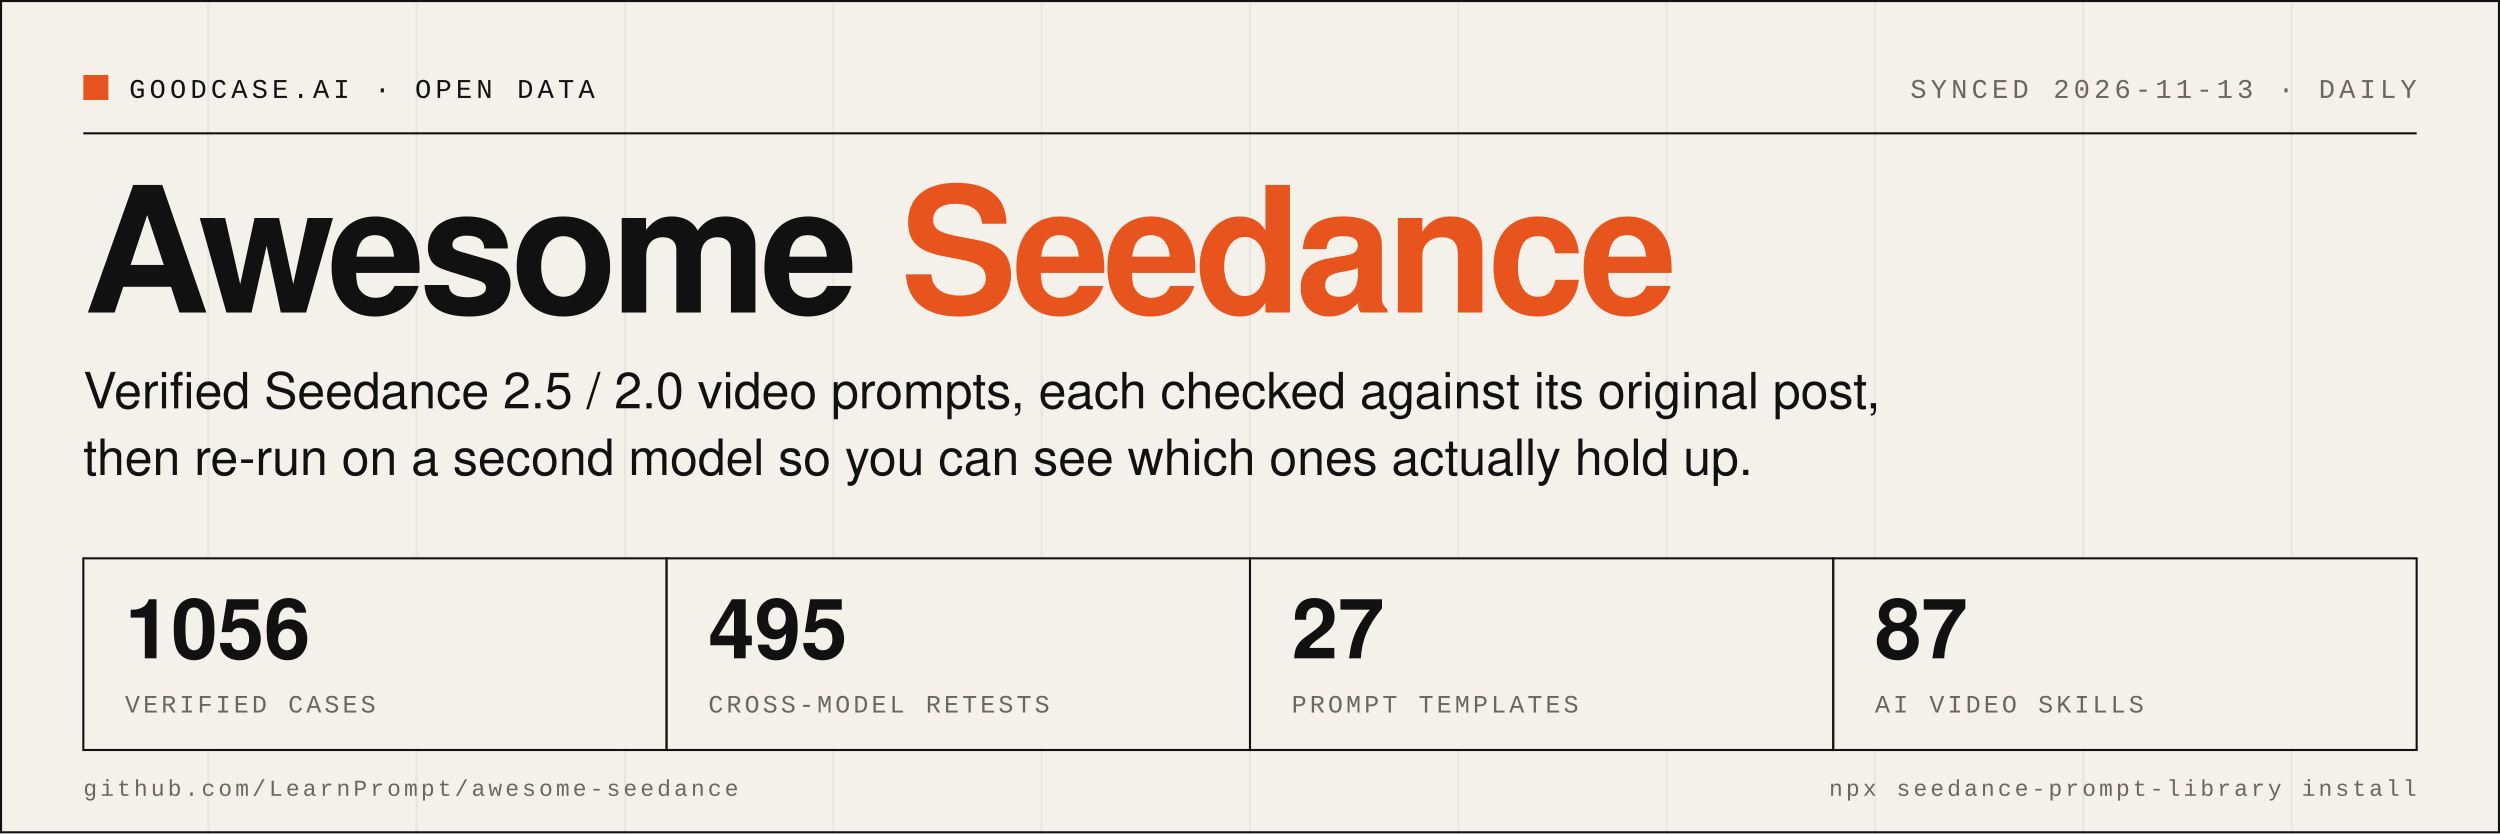
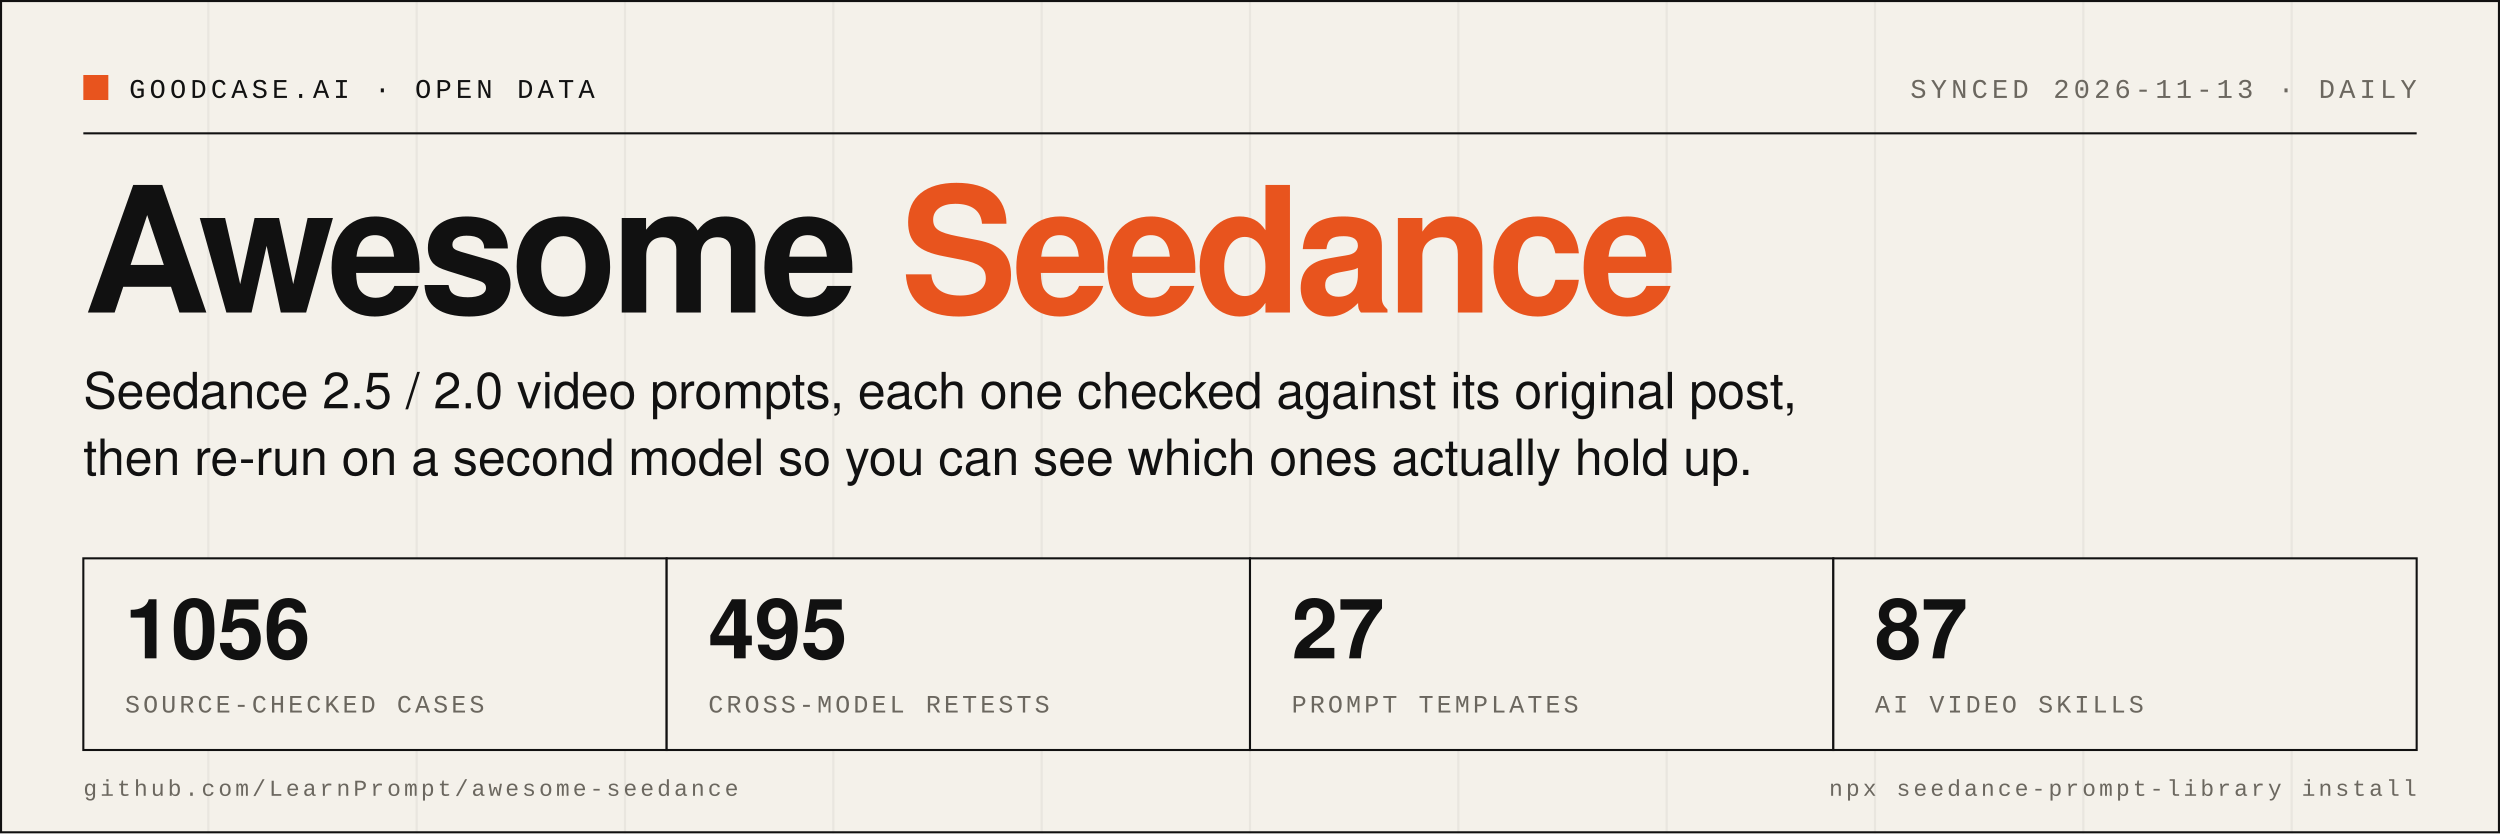
- <svg xmlns="http://www.w3.org/2000/svg" width="1200" height="400" viewBox="0 0 1200 400" role="img" aria-label="Awesome Seedance: 1056 verified cases, 495 cross-model retests, 27 prompt templates, 87 AI video skills">
+ <svg xmlns="http://www.w3.org/2000/svg" width="1200" height="400" viewBox="0 0 1200 400" role="img" aria-label="Awesome Seedance: 1056 source-checked cases, 495 cross-model retests, 27 prompt templates, 87 AI video skills">
  <rect width="1200" height="400" fill="#F4F1EA" />
  <line x1="0" y1="0" x2="0" y2="400" stroke="#111111" stroke-opacity="0.05" stroke-width="1" />
  <line x1="100" y1="0" x2="100" y2="400" stroke="#111111" stroke-opacity="0.05" stroke-width="1" />
  <line x1="200" y1="0" x2="200" y2="400" stroke="#111111" stroke-opacity="0.05" stroke-width="1" />
  <line x1="300" y1="0" x2="300" y2="400" stroke="#111111" stroke-opacity="0.05" stroke-width="1" />
  <line x1="400" y1="0" x2="400" y2="400" stroke="#111111" stroke-opacity="0.05" stroke-width="1" />
  <line x1="500" y1="0" x2="500" y2="400" stroke="#111111" stroke-opacity="0.05" stroke-width="1" />
  <line x1="600" y1="0" x2="600" y2="400" stroke="#111111" stroke-opacity="0.05" stroke-width="1" />
  <line x1="700" y1="0" x2="700" y2="400" stroke="#111111" stroke-opacity="0.05" stroke-width="1" />
  <line x1="800" y1="0" x2="800" y2="400" stroke="#111111" stroke-opacity="0.05" stroke-width="1" />
  <line x1="900" y1="0" x2="900" y2="400" stroke="#111111" stroke-opacity="0.05" stroke-width="1" />
  <line x1="1000" y1="0" x2="1000" y2="400" stroke="#111111" stroke-opacity="0.05" stroke-width="1" />
  <line x1="1100" y1="0" x2="1100" y2="400" stroke="#111111" stroke-opacity="0.05" stroke-width="1" />
  <rect x="0.5" y="0.5" width="1199" height="399" fill="none" stroke="#111111" stroke-width="1" />
  <rect x="40" y="36" width="12" height="12" fill="#E8541E" />
  <text x="62" y="47" font-family="SFMono-Regular, Menlo, Consolas, 'Liberation Mono', monospace" font-size="13" letter-spacing="2" fill="#111111">GOODCASE.AI · OPEN DATA</text>
  <text x="1160" y="47" text-anchor="end" font-family="SFMono-Regular, Menlo, Consolas, 'Liberation Mono', monospace" font-size="13" letter-spacing="2" fill="#6B675F">SYNCED 2026-11-13 · DAILY</text>
  <line x1="40" y1="64" x2="1160" y2="64" stroke="#111111" stroke-width="1" />
  <text x="40" y="150" font-family="Helvetica Neue, Helvetica, Arial, 'PingFang SC', sans-serif" font-size="84" font-weight="800" letter-spacing="-3" fill="#111111">Awesome <tspan fill="#E8541E">Seedance</tspan>
  </text>
-   <text x="40" y="196" font-family="Helvetica Neue, Helvetica, Arial, 'PingFang SC', sans-serif" font-size="24" fill="#111111">Verified Seedance 2.5 / 2.0 video prompts, each checked against its original post,</text>
+   <text x="40" y="196" font-family="Helvetica Neue, Helvetica, Arial, 'PingFang SC', sans-serif" font-size="24" fill="#111111">Seedance 2.5 / 2.0 video prompts, each one checked against its original post,</text>
  <text x="40" y="228" font-family="Helvetica Neue, Helvetica, Arial, 'PingFang SC', sans-serif" font-size="24" fill="#111111">then re-run on a second model so you can see which ones actually hold up.</text>
  <rect x="40" y="268" width="280" height="92" fill="#F4F1EA" stroke="#111111" stroke-width="1" />
  <text x="60" y="316" font-family="Helvetica Neue, Helvetica, Arial, 'PingFang SC', sans-serif" font-size="40" font-weight="700" fill="#111111">1056</text>
-   <text x="60" y="342" font-family="SFMono-Regular, Menlo, Consolas, 'Liberation Mono', monospace" font-size="12" letter-spacing="1.5" fill="#6B675F">VERIFIED CASES</text>
+   <text x="60" y="342" font-family="SFMono-Regular, Menlo, Consolas, 'Liberation Mono', monospace" font-size="12" letter-spacing="1.5" fill="#6B675F">SOURCE-CHECKED CASES</text>
  <rect x="320" y="268" width="280" height="92" fill="#F4F1EA" stroke="#111111" stroke-width="1" />
  <text x="340" y="316" font-family="Helvetica Neue, Helvetica, Arial, 'PingFang SC', sans-serif" font-size="40" font-weight="700" fill="#111111">495</text>
  <text x="340" y="342" font-family="SFMono-Regular, Menlo, Consolas, 'Liberation Mono', monospace" font-size="12" letter-spacing="1.5" fill="#6B675F">CROSS-MODEL RETESTS</text>
  <rect x="600" y="268" width="280" height="92" fill="#F4F1EA" stroke="#111111" stroke-width="1" />
  <text x="620" y="316" font-family="Helvetica Neue, Helvetica, Arial, 'PingFang SC', sans-serif" font-size="40" font-weight="700" fill="#111111">27</text>
  <text x="620" y="342" font-family="SFMono-Regular, Menlo, Consolas, 'Liberation Mono', monospace" font-size="12" letter-spacing="1.5" fill="#6B675F">PROMPT TEMPLATES</text>
  <rect x="880" y="268" width="280" height="92" fill="#F4F1EA" stroke="#111111" stroke-width="1" />
  <text x="900" y="316" font-family="Helvetica Neue, Helvetica, Arial, 'PingFang SC', sans-serif" font-size="40" font-weight="700" fill="#111111">87</text>
  <text x="900" y="342" font-family="SFMono-Regular, Menlo, Consolas, 'Liberation Mono', monospace" font-size="12" letter-spacing="1.5" fill="#6B675F">AI VIDEO SKILLS</text>
  <text x="40" y="382" font-family="SFMono-Regular, Menlo, Consolas, 'Liberation Mono', monospace" font-size="11" letter-spacing="1.5" fill="#6B675F">github.com/LearnPrompt/awesome-seedance</text>
  <text x="1160" y="382" text-anchor="end" font-family="SFMono-Regular, Menlo, Consolas, 'Liberation Mono', monospace" font-size="11" letter-spacing="1.5" fill="#6B675F">npx seedance-prompt-library install</text>
</svg>
